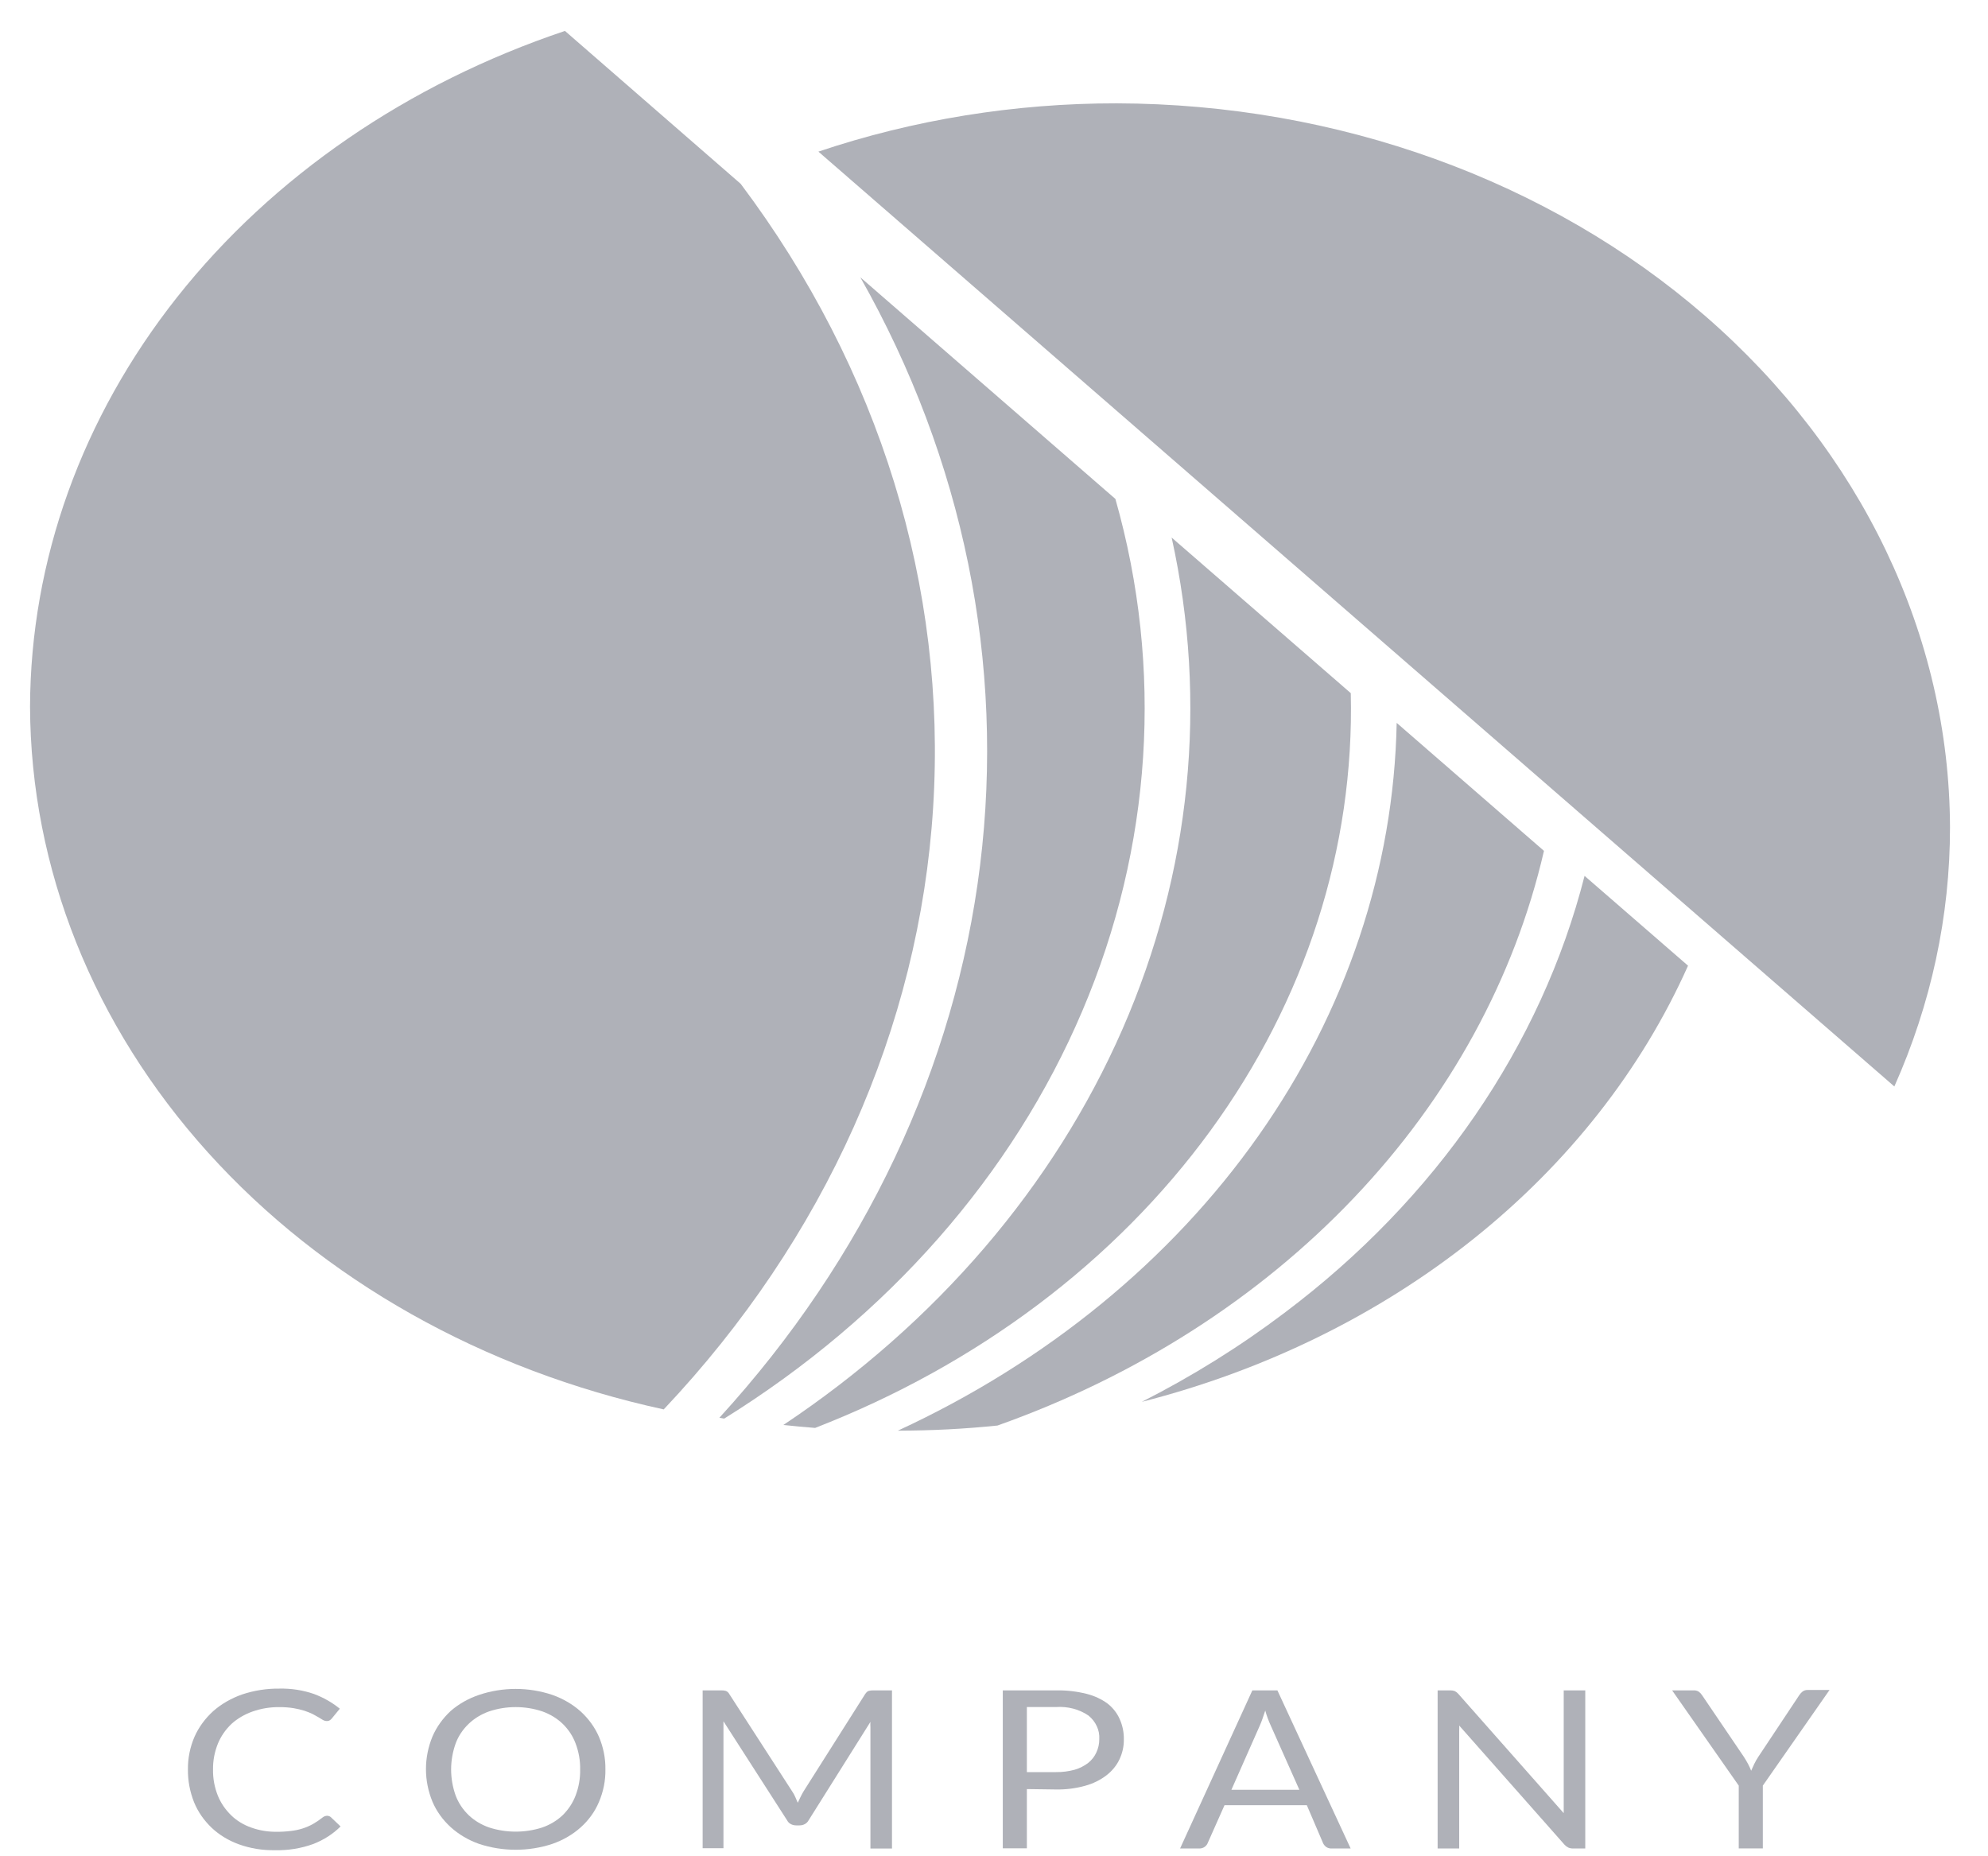
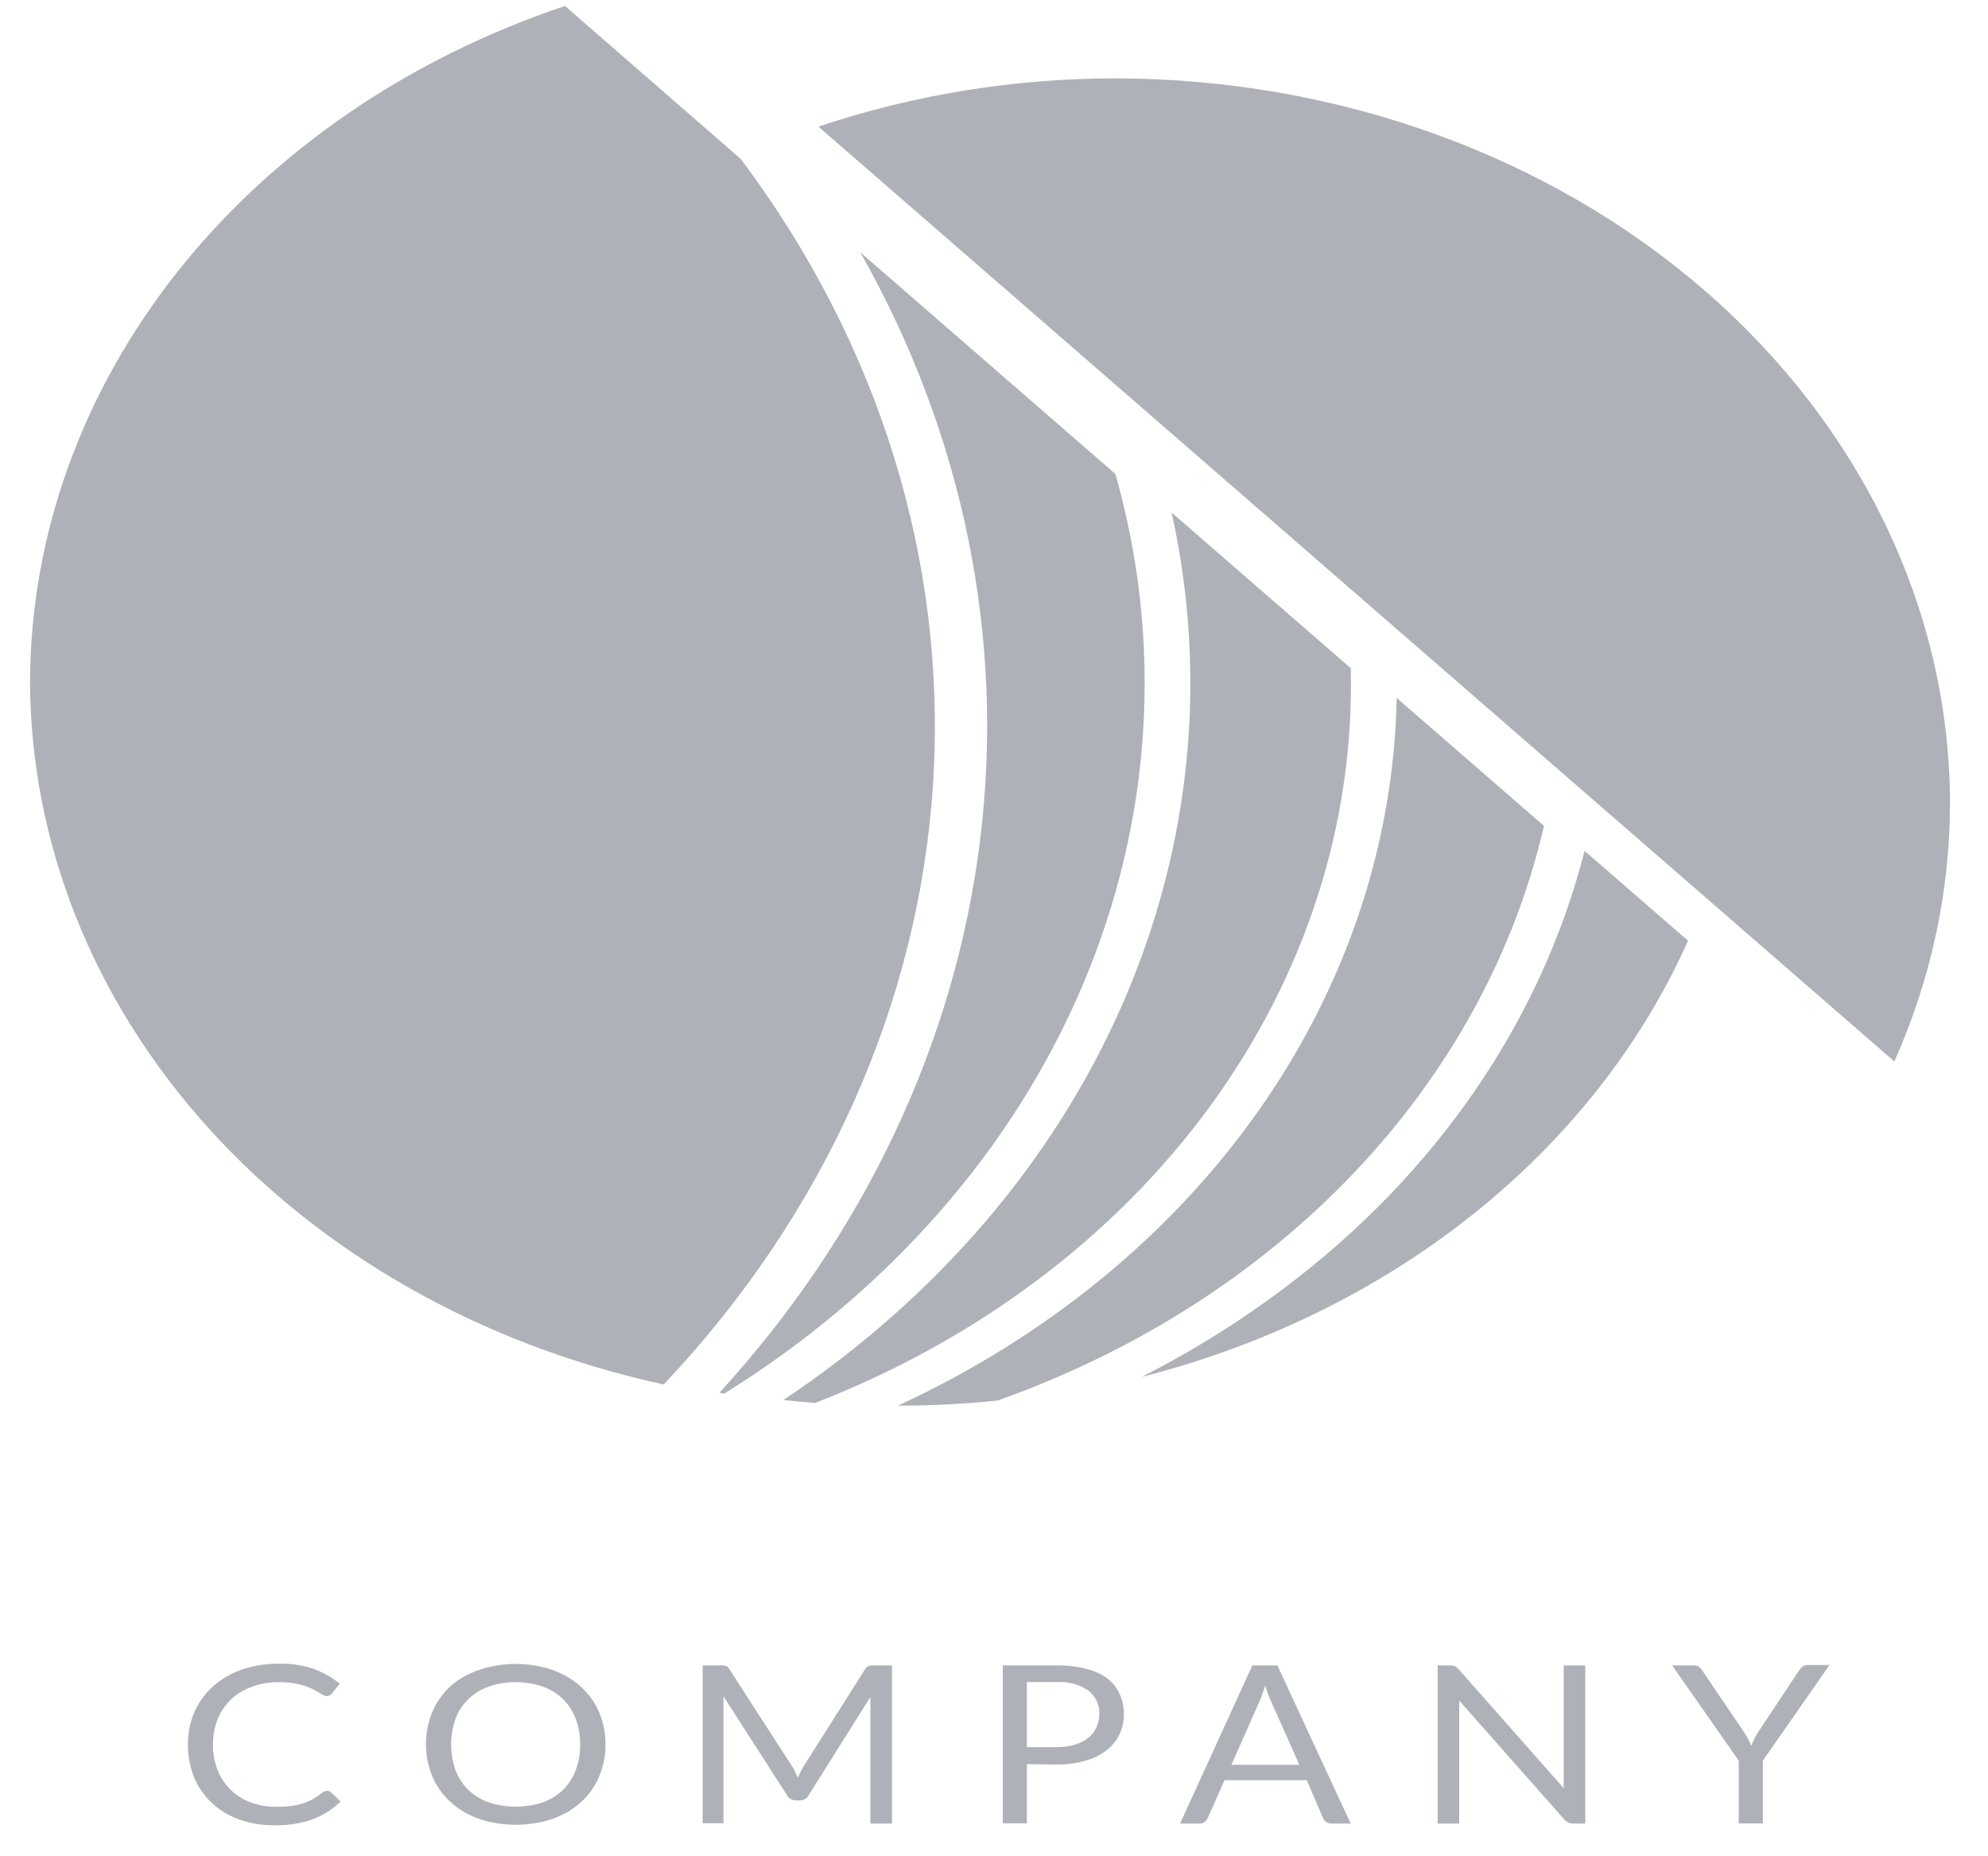
<svg xmlns="http://www.w3.org/2000/svg" width="45" height="42" viewBox="0 0 45 42" fill="none">
-   <path d="M7.406 41.101C7.422 41.102 7.438 41.105 7.452 41.111C7.467 41.116 7.48 41.124 7.491 41.135L7.709 41.343C7.54 41.512 7.33 41.647 7.095 41.739C6.82 41.839 6.524 41.888 6.226 41.881C5.945 41.886 5.667 41.841 5.408 41.748C5.174 41.663 4.964 41.536 4.792 41.374C4.616 41.206 4.48 41.01 4.393 40.796C4.298 40.557 4.251 40.306 4.254 40.054C4.251 39.8 4.301 39.548 4.404 39.31C4.5 39.095 4.643 38.899 4.827 38.732C5.013 38.569 5.236 38.441 5.481 38.355C5.75 38.265 6.036 38.22 6.324 38.223C6.591 38.217 6.857 38.258 7.106 38.344C7.322 38.425 7.521 38.538 7.692 38.678L7.51 38.9C7.497 38.916 7.482 38.93 7.463 38.941C7.442 38.953 7.416 38.959 7.39 38.957C7.362 38.956 7.334 38.947 7.311 38.934L7.213 38.874L7.076 38.798C7.017 38.77 6.956 38.746 6.894 38.725C6.813 38.7 6.73 38.68 6.646 38.666C6.539 38.649 6.43 38.641 6.321 38.642C6.114 38.64 5.908 38.674 5.716 38.742C5.537 38.805 5.375 38.9 5.241 39.021C5.105 39.15 5.001 39.302 4.933 39.467C4.857 39.655 4.819 39.854 4.822 40.054C4.818 40.257 4.856 40.459 4.933 40.651C5 40.815 5.103 40.965 5.236 41.094C5.361 41.215 5.516 41.309 5.689 41.369C5.867 41.433 6.058 41.465 6.25 41.464C6.361 41.465 6.473 41.459 6.583 41.445C6.763 41.426 6.935 41.372 7.087 41.286C7.164 41.242 7.236 41.193 7.303 41.139C7.331 41.116 7.367 41.103 7.406 41.101Z" fill="#AFB1B8" />
-   <path d="M13.704 40.054C13.708 40.305 13.658 40.555 13.557 40.791C13.468 41.004 13.328 41.199 13.146 41.363C12.964 41.526 12.745 41.654 12.502 41.738C11.968 41.915 11.378 41.915 10.844 41.738C10.603 41.653 10.385 41.524 10.204 41.361C10.022 41.195 9.881 40.999 9.789 40.783C9.593 40.306 9.593 39.785 9.789 39.308C9.882 39.092 10.023 38.895 10.204 38.727C10.386 38.569 10.604 38.446 10.844 38.365C11.377 38.185 11.969 38.185 12.502 38.365C12.744 38.45 12.963 38.578 13.145 38.741C13.325 38.906 13.465 39.1 13.557 39.312C13.658 39.55 13.708 39.801 13.704 40.054ZM13.132 40.054C13.136 39.853 13.101 39.653 13.028 39.462C12.967 39.298 12.868 39.147 12.736 39.019C12.609 38.897 12.451 38.801 12.276 38.739C11.888 38.609 11.458 38.609 11.071 38.739C10.895 38.801 10.738 38.897 10.61 39.019C10.477 39.146 10.376 39.297 10.315 39.462C10.177 39.847 10.177 40.26 10.315 40.646C10.377 40.81 10.477 40.961 10.61 41.089C10.738 41.21 10.895 41.305 11.071 41.366C11.459 41.492 11.887 41.492 12.276 41.366C12.451 41.305 12.608 41.21 12.736 41.089C12.867 40.96 12.966 40.809 13.028 40.646C13.101 40.455 13.136 40.255 13.132 40.054Z" fill="#AFB1B8" />
-   <path d="M18.001 40.675L18.058 40.807C18.08 40.76 18.099 40.717 18.121 40.675C18.142 40.63 18.166 40.587 18.192 40.544L19.585 38.344C19.613 38.306 19.637 38.282 19.664 38.275C19.701 38.265 19.74 38.261 19.779 38.263H20.191V41.843H19.703V39.211C19.703 39.178 19.703 39.14 19.703 39.099C19.7 39.059 19.7 39.017 19.703 38.976L18.301 41.208C18.283 41.241 18.255 41.269 18.219 41.289C18.183 41.309 18.142 41.319 18.099 41.319H18.02C17.978 41.319 17.936 41.309 17.9 41.289C17.864 41.27 17.836 41.241 17.819 41.208L16.376 38.962C16.376 39.005 16.376 39.047 16.376 39.09C16.376 39.133 16.376 39.17 16.376 39.204V41.835H15.905V38.263H16.316C16.355 38.261 16.394 38.265 16.431 38.275C16.465 38.29 16.492 38.314 16.507 38.344L17.93 40.547C17.958 40.587 17.982 40.63 18.001 40.675Z" fill="#AFB1B8" />
-   <path d="M23.244 40.497V41.838H22.699V38.263H23.915C24.145 38.259 24.373 38.286 24.594 38.341C24.77 38.385 24.934 38.461 25.074 38.564C25.195 38.661 25.288 38.781 25.346 38.915C25.411 39.06 25.442 39.216 25.439 39.372C25.442 39.529 25.407 39.684 25.338 39.829C25.273 39.966 25.172 40.088 25.044 40.187C24.904 40.294 24.739 40.375 24.561 40.423C24.349 40.482 24.127 40.51 23.904 40.506L23.244 40.497ZM23.244 40.113H23.904C24.047 40.115 24.19 40.096 24.327 40.059C24.439 40.026 24.543 39.973 24.632 39.905C24.714 39.839 24.777 39.758 24.817 39.668C24.862 39.572 24.884 39.47 24.883 39.367C24.889 39.268 24.871 39.168 24.828 39.076C24.786 38.983 24.721 38.9 24.637 38.832C24.429 38.69 24.168 38.622 23.904 38.64H23.244V40.113Z" fill="#AFB1B8" />
-   <path d="M30.573 41.842H30.142C30.099 41.844 30.057 41.832 30.022 41.809C29.991 41.787 29.967 41.758 29.951 41.726L29.581 40.862H27.718L27.334 41.726C27.32 41.758 27.296 41.786 27.266 41.807C27.231 41.831 27.188 41.844 27.143 41.842H26.712L28.348 38.263H28.915L30.573 41.842ZM27.874 40.513H29.412L28.763 39.056C28.713 38.947 28.672 38.834 28.64 38.72L28.577 38.907C28.558 38.964 28.536 39.016 28.517 39.059L27.874 40.513Z" fill="#AFB1B8" />
-   <path d="M32.929 38.279C32.961 38.295 32.989 38.317 33.011 38.343L35.396 41.042C35.396 40.999 35.396 40.956 35.396 40.916C35.396 40.876 35.396 40.836 35.396 40.798V38.263H35.884V41.842H35.612C35.573 41.843 35.534 41.836 35.5 41.821C35.466 41.804 35.437 41.782 35.413 41.755L33.03 39.059C33.032 39.1 33.032 39.141 33.03 39.182C33.03 39.222 33.03 39.258 33.03 39.291V41.842H32.542V38.263H32.831C32.864 38.262 32.898 38.268 32.929 38.279Z" fill="#AFB1B8" />
-   <path d="M39.903 40.419V41.84H39.358V40.419L37.85 38.263H38.338C38.38 38.261 38.422 38.272 38.455 38.294C38.485 38.317 38.51 38.344 38.529 38.374L39.472 39.765C39.51 39.824 39.543 39.879 39.57 39.931C39.598 39.983 39.62 40.033 39.639 40.082L39.709 39.928C39.736 39.872 39.767 39.818 39.802 39.765L40.732 38.365C40.751 38.337 40.775 38.312 40.803 38.289C40.835 38.265 40.877 38.252 40.92 38.254H41.413L39.903 40.419Z" fill="#AFB1B8" />
-   <path d="M17.731 32.256C17.968 32.282 18.209 32.303 18.451 32.322C22.13 30.893 25.242 28.552 27.399 25.594C29.555 22.636 30.66 19.191 30.576 15.69L26.521 12.168C27.346 15.895 26.96 19.748 25.408 23.296C23.855 26.844 21.198 29.946 17.731 32.256Z" fill="#AFB1B8" />
-   <path d="M16.284 32.092L16.393 32.111C20.097 29.809 22.921 26.595 24.499 22.884C26.078 19.173 26.339 15.135 25.248 11.294L19.474 6.277C21.809 10.401 22.75 15.016 22.185 19.586C21.62 24.156 19.574 28.493 16.284 32.092Z" fill="#AFB1B8" />
-   <path d="M35.868 19.826C34.887 23.673 32.504 27.142 29.073 29.719C28.072 30.476 26.991 31.15 25.845 31.732C28.639 31.019 31.206 29.758 33.35 28.046C35.494 26.334 37.157 24.217 38.21 21.859L35.868 19.826Z" fill="#AFB1B8" />
-   <path d="M34.949 19.26L31.615 16.363C31.551 19.666 30.47 22.894 28.485 25.711C26.499 28.529 23.681 30.833 20.324 32.384H20.341C21.089 32.383 21.836 32.345 22.579 32.268C25.716 31.155 28.488 29.385 30.646 27.115C32.805 24.846 34.283 22.147 34.949 19.26Z" fill="#AFB1B8" />
-   <path d="M16.766 4.161L12.788 0.7C9.232 1.894 6.174 3.993 4.013 6.722C1.853 9.451 0.691 12.684 0.68 15.996H0.68C0.693 19.656 2.111 23.208 4.709 26.089C7.307 28.97 10.937 31.016 15.024 31.903C18.672 28.041 20.808 23.269 21.122 18.28C21.435 13.291 19.909 8.345 16.766 4.161Z" fill="#AFB1B8" />
-   <path d="M44.14 18.727C44.126 14.385 42.134 10.224 38.6 7.153C35.066 4.083 30.276 2.352 25.278 2.339C22.969 2.337 20.679 2.708 18.525 3.432L42.88 24.593C43.714 22.722 44.141 20.733 44.14 18.727Z" fill="#AFB1B8" />
+   <path d="M7.406 40.536C7.422 40.537 7.438 40.54 7.452 40.545C7.467 40.551 7.48 40.559 7.491 40.569L7.709 40.778C7.54 40.947 7.33 41.082 7.095 41.174C6.82 41.274 6.524 41.322 6.226 41.316C5.945 41.321 5.667 41.276 5.408 41.183C5.174 41.098 4.964 40.97 4.792 40.809C4.616 40.641 4.48 40.444 4.393 40.231C4.298 39.992 4.251 39.741 4.254 39.489C4.251 39.235 4.301 38.983 4.404 38.745C4.5 38.53 4.643 38.333 4.827 38.167C5.013 38.004 5.236 37.876 5.481 37.79C5.75 37.7 6.036 37.655 6.324 37.658C6.591 37.652 6.857 37.693 7.106 37.779C7.322 37.86 7.521 37.973 7.692 38.112L7.51 38.335C7.497 38.351 7.482 38.364 7.463 38.376C7.442 38.388 7.416 38.394 7.39 38.392C7.362 38.39 7.334 38.382 7.311 38.368L7.213 38.309L7.076 38.233C7.017 38.205 6.956 38.181 6.894 38.16C6.813 38.135 6.73 38.115 6.646 38.101C6.539 38.084 6.43 38.076 6.321 38.077C6.114 38.075 5.908 38.108 5.716 38.176C5.537 38.239 5.375 38.335 5.241 38.456C5.105 38.585 5.001 38.737 4.933 38.901C4.857 39.09 4.819 39.289 4.822 39.489C4.818 39.692 4.856 39.894 4.933 40.086C5 40.25 5.103 40.4 5.236 40.529C5.361 40.649 5.516 40.743 5.689 40.804C5.867 40.868 6.058 40.9 6.25 40.899C6.361 40.9 6.473 40.894 6.583 40.88C6.763 40.861 6.935 40.806 7.087 40.721C7.164 40.677 7.236 40.628 7.303 40.574C7.331 40.551 7.367 40.537 7.406 40.536Z" fill="#AFB1B8" />
+   <path d="M13.704 39.489C13.708 39.74 13.658 39.99 13.557 40.225C13.468 40.439 13.328 40.634 13.146 40.797C12.964 40.961 12.745 41.089 12.502 41.173C11.968 41.35 11.378 41.35 10.844 41.173C10.603 41.087 10.385 40.959 10.204 40.796C10.022 40.63 9.881 40.433 9.789 40.218C9.593 39.741 9.593 39.219 9.789 38.742C9.882 38.527 10.023 38.33 10.204 38.162C10.386 38.004 10.604 37.881 10.844 37.8C11.377 37.619 11.969 37.619 12.502 37.8C12.744 37.885 12.963 38.013 13.145 38.176C13.325 38.341 13.465 38.535 13.557 38.747C13.658 38.984 13.708 39.236 13.704 39.489ZM13.132 39.489C13.136 39.288 13.101 39.087 13.028 38.896C12.967 38.733 12.868 38.582 12.736 38.453C12.609 38.332 12.451 38.236 12.276 38.174C11.888 38.044 11.458 38.044 11.071 38.174C10.895 38.236 10.738 38.332 10.61 38.453C10.477 38.581 10.376 38.732 10.315 38.896C10.177 39.282 10.177 39.695 10.315 40.081C10.377 40.245 10.477 40.396 10.61 40.524C10.738 40.645 10.895 40.74 11.071 40.801C11.459 40.927 11.887 40.927 12.276 40.801C12.451 40.74 12.608 40.645 12.736 40.524C12.867 40.395 12.966 40.244 13.028 40.081C13.101 39.89 13.136 39.69 13.132 39.489Z" fill="#AFB1B8" />
+   <path d="M18.001 40.109L18.058 40.242C18.08 40.195 18.099 40.152 18.121 40.109C18.142 40.065 18.166 40.022 18.192 39.979L19.585 37.779C19.613 37.741 19.637 37.717 19.664 37.71C19.701 37.7 19.74 37.696 19.779 37.698H20.191V41.277H19.703V38.646C19.703 38.612 19.703 38.575 19.703 38.534C19.7 38.493 19.7 38.452 19.703 38.411L18.301 40.642C18.283 40.676 18.255 40.704 18.219 40.724C18.183 40.744 18.142 40.754 18.099 40.754H18.02C17.978 40.754 17.936 40.744 17.9 40.724C17.864 40.705 17.836 40.676 17.819 40.642L16.376 38.397C16.376 38.44 16.376 38.482 16.376 38.525C16.376 38.568 16.376 38.605 16.376 38.639V41.27H15.905V37.698H16.316C16.355 37.696 16.394 37.7 16.431 37.71C16.465 37.724 16.492 37.749 16.507 37.779L17.93 39.982C17.958 40.022 17.982 40.065 18.001 40.109Z" fill="#AFB1B8" />
+   <path d="M23.244 39.932V41.272H22.699V37.698H23.915C24.145 37.694 24.373 37.721 24.594 37.776C24.77 37.82 24.934 37.896 25.074 37.999C25.195 38.096 25.288 38.216 25.346 38.349C25.411 38.495 25.442 38.65 25.439 38.806C25.442 38.963 25.407 39.119 25.338 39.264C25.273 39.401 25.172 39.523 25.044 39.621C24.904 39.729 24.739 39.81 24.561 39.858C24.349 39.917 24.127 39.945 23.904 39.941L23.244 39.932ZM23.244 39.548H23.904C24.047 39.55 24.19 39.531 24.327 39.493C24.439 39.461 24.543 39.408 24.632 39.34C24.714 39.274 24.777 39.193 24.817 39.103C24.862 39.007 24.884 38.905 24.883 38.802C24.889 38.702 24.871 38.603 24.828 38.511C24.786 38.418 24.721 38.335 24.637 38.267C24.429 38.125 24.168 38.057 23.904 38.075H23.244V39.548Z" fill="#AFB1B8" />
+   <path d="M30.573 41.277H30.142C30.099 41.279 30.057 41.267 30.022 41.244C29.991 41.222 29.967 41.193 29.951 41.161L29.581 40.296H27.718L27.334 41.161C27.32 41.193 27.296 41.221 27.266 41.242C27.231 41.266 27.188 41.279 27.143 41.277H26.712L28.348 37.698H28.915L30.573 41.277ZM27.874 39.948H29.412L28.763 38.491C28.713 38.382 28.672 38.269 28.64 38.155L28.577 38.342C28.558 38.399 28.536 38.451 28.517 38.494L27.874 39.948Z" fill="#AFB1B8" />
+   <path d="M32.929 37.714C32.961 37.73 32.989 37.752 33.011 37.778L35.396 40.477C35.396 40.434 35.396 40.391 35.396 40.351C35.396 40.311 35.396 40.27 35.396 40.233V37.698H35.884V41.277H35.612C35.573 41.278 35.534 41.271 35.5 41.256C35.466 41.239 35.437 41.216 35.413 41.19L33.03 38.494C33.032 38.535 33.032 38.576 33.03 38.617C33.03 38.657 33.03 38.693 33.03 38.726V41.277H32.542V37.698H32.831C32.864 37.697 32.898 37.703 32.929 37.714Z" fill="#AFB1B8" />
+   <path d="M39.903 39.854V41.275H39.358V39.854L37.85 37.698H38.338C38.38 37.696 38.422 37.707 38.455 37.729C38.485 37.752 38.51 37.779 38.529 37.809L39.472 39.2C39.51 39.259 39.543 39.313 39.57 39.366C39.598 39.418 39.62 39.468 39.639 39.517L39.709 39.363C39.736 39.307 39.767 39.252 39.802 39.2L40.732 37.8C40.751 37.772 40.775 37.746 40.803 37.724C40.835 37.699 40.877 37.687 40.92 37.688H41.413L39.903 39.854Z" fill="#AFB1B8" />
+   <path d="M17.731 31.691C17.968 31.717 18.209 31.738 18.451 31.757C22.13 30.327 25.242 27.987 27.399 25.029C29.555 22.071 30.66 18.626 30.576 15.125L26.521 11.603C27.346 15.33 26.96 19.183 25.408 22.731C23.855 26.279 21.198 29.381 17.731 31.691Z" fill="#AFB1B8" />
+   <path d="M16.284 31.527L16.393 31.546C20.097 29.244 22.921 26.03 24.499 22.319C26.078 18.608 26.339 14.57 25.248 10.729L19.474 5.712C21.809 9.836 22.75 14.451 22.185 19.021C21.62 23.591 19.574 27.928 16.284 31.527Z" fill="#AFB1B8" />
+   <path d="M35.868 19.261C34.887 23.108 32.504 26.577 29.073 29.154C28.072 29.91 26.991 30.584 25.845 31.167C28.639 30.454 31.206 29.193 33.35 27.481C35.494 25.769 37.157 23.652 38.21 21.294L35.868 19.261Z" fill="#AFB1B8" />
+   <path d="M34.949 18.695L31.615 15.798C31.551 19.101 30.47 22.329 28.485 25.146C26.499 27.964 23.681 30.267 20.324 31.819H20.341C21.089 31.818 21.836 31.779 22.579 31.703C25.716 30.59 28.488 28.82 30.646 26.55C32.805 24.28 34.283 21.582 34.949 18.695Z" fill="#AFB1B8" />
+   <path d="M16.766 3.596L12.788 0.135C9.232 1.329 6.174 3.428 4.013 6.157C1.853 8.886 0.691 12.118 0.68 15.431H0.68C0.693 19.091 2.111 22.642 4.709 25.524C7.307 28.405 10.937 30.451 15.024 31.338C18.672 27.476 20.808 22.704 21.122 17.715C21.435 12.726 19.909 7.78 16.766 3.596Z" fill="#AFB1B8" />
+   <path d="M44.14 18.162C44.126 13.82 42.134 9.659 38.6 6.588C35.066 3.517 30.276 1.787 25.278 1.774C22.969 1.772 20.679 2.143 18.525 2.866L42.88 24.027C43.714 22.157 44.141 20.168 44.14 18.162Z" fill="#AFB1B8" />
</svg>
